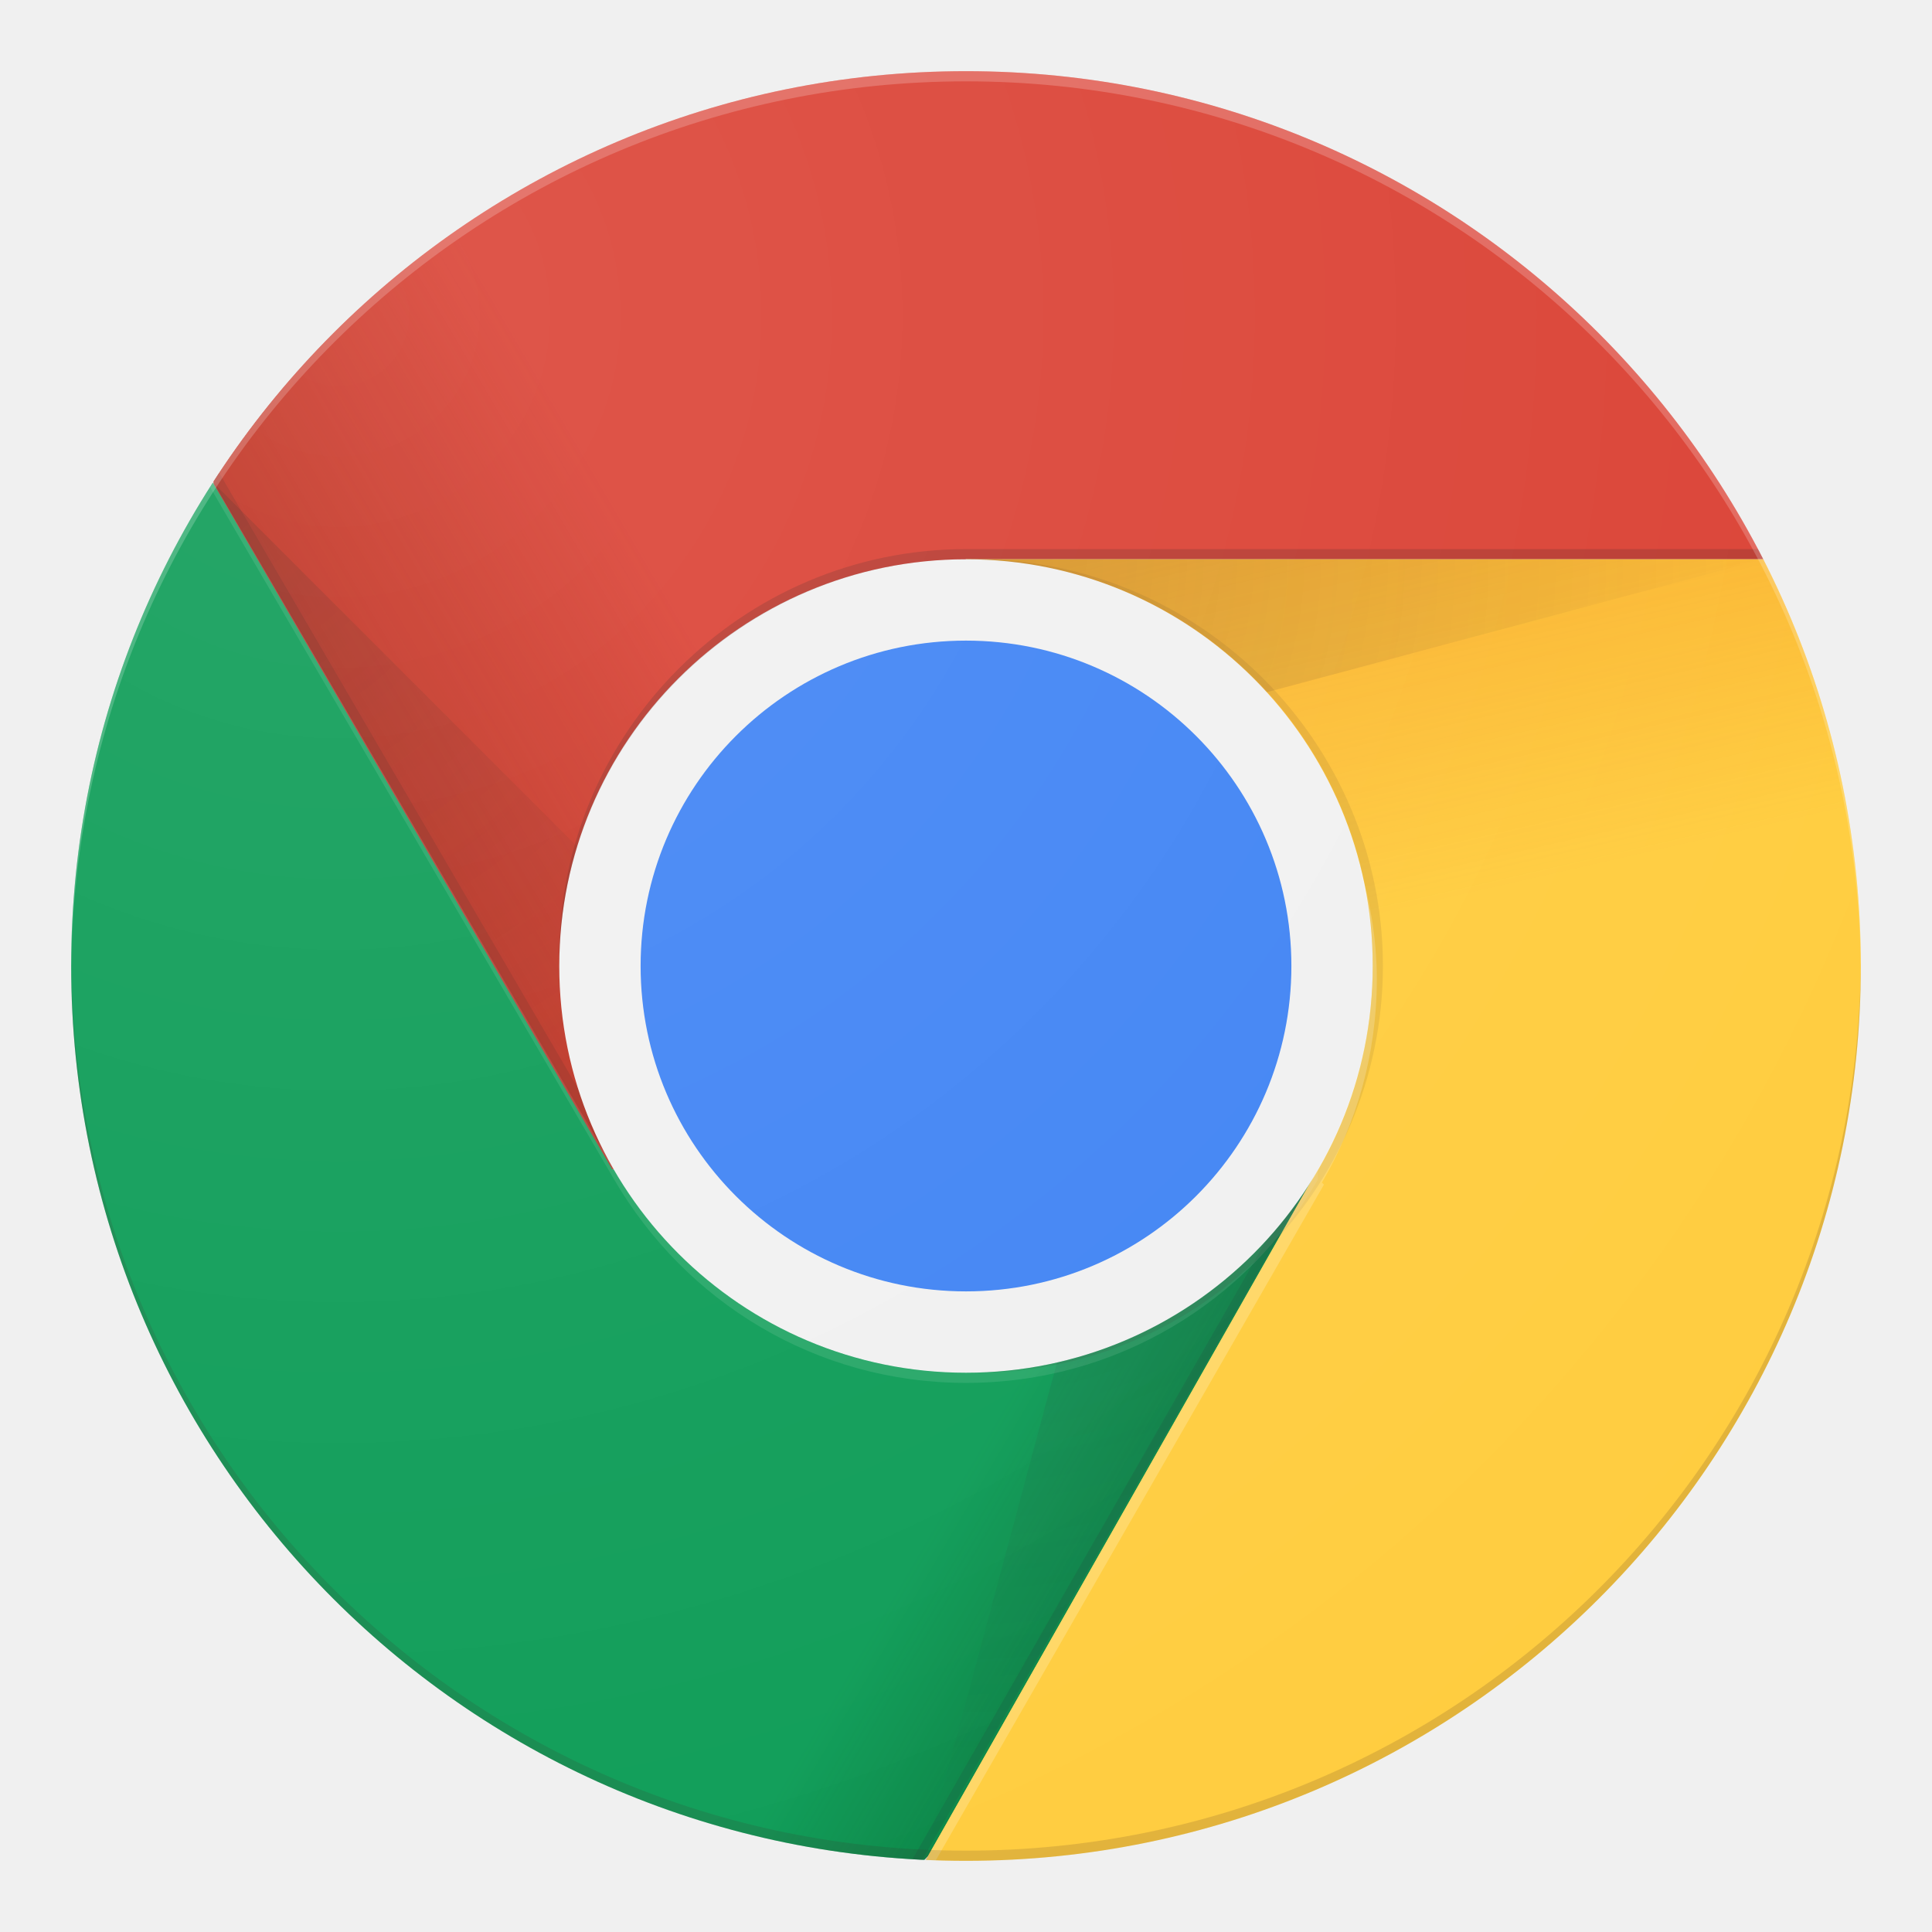
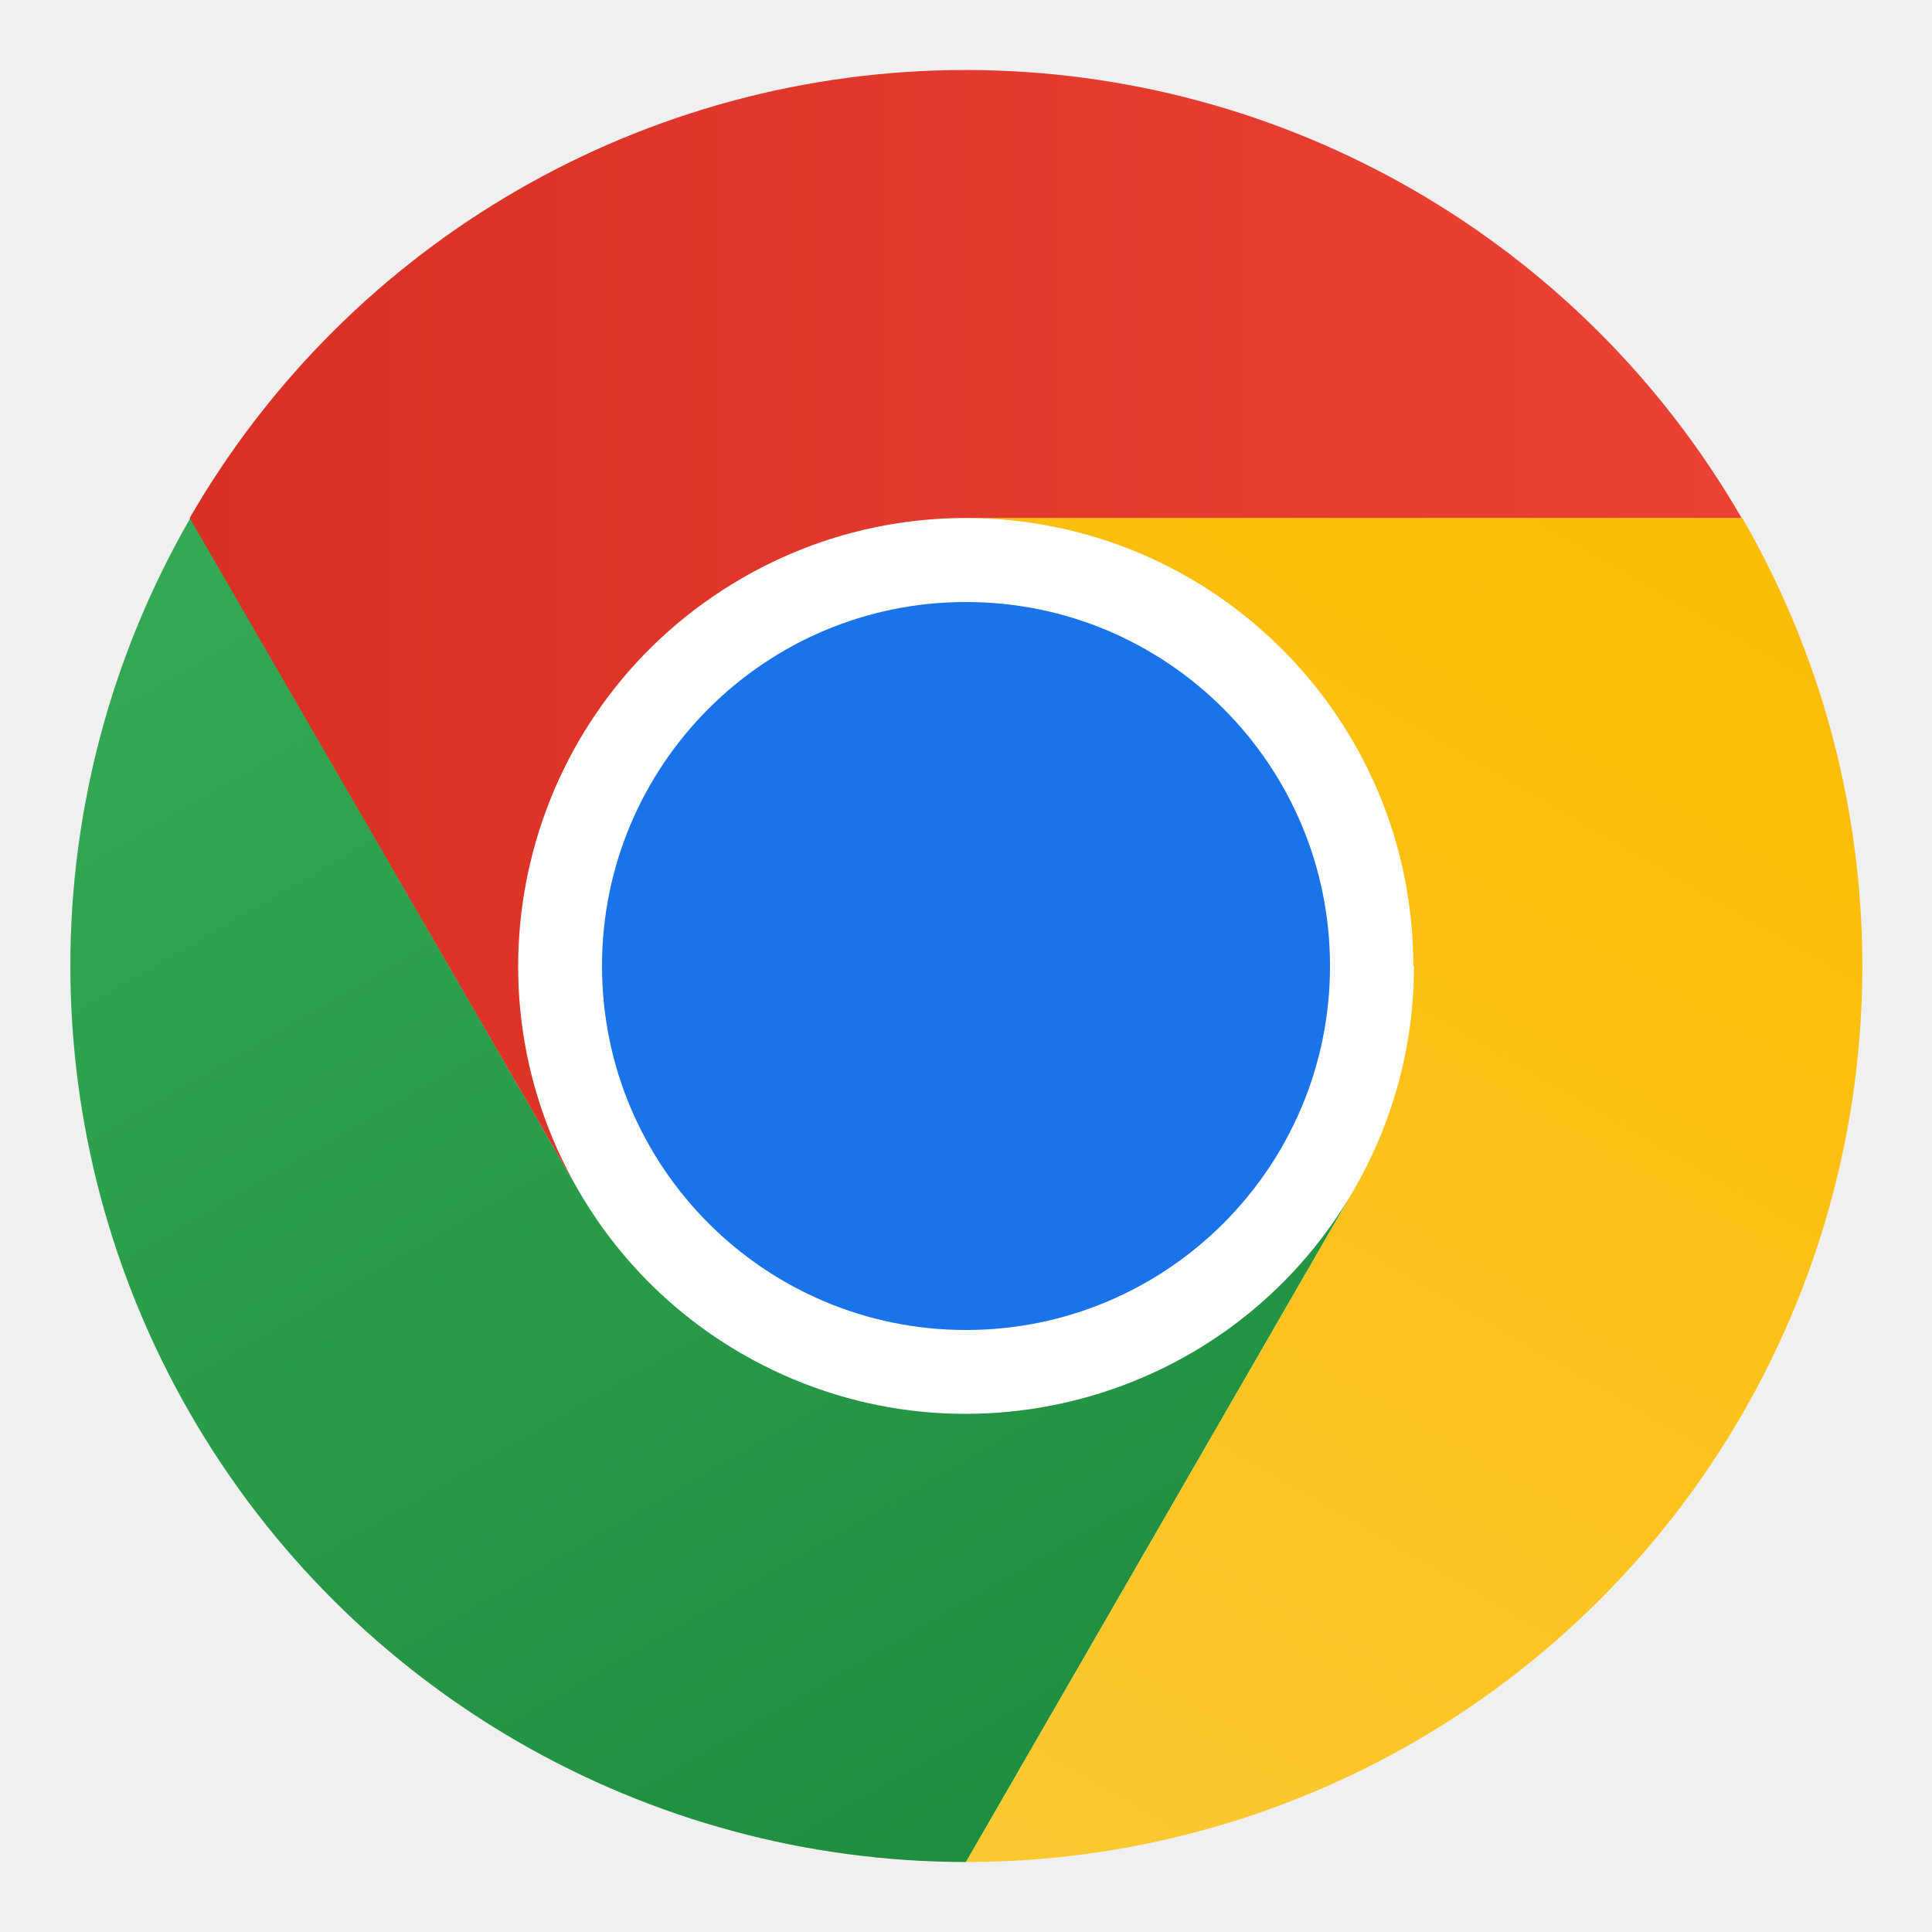
- <svg xmlns="http://www.w3.org/2000/svg" xmlns:xlink="http://www.w3.org/1999/xlink" viewBox="1 1 190 190">
-   <defs>
-     <linearGradient id="b" x1="29.34" x2="81.84" y1="75.02" y2="44.35" gradientUnits="userSpaceOnUse">
-       <stop offset="0" stop-color="#a52714" stop-opacity=".6" />
-       <stop offset=".66" stop-color="#a52714" stop-opacity="0" />
-     </linearGradient>
-     <linearGradient id="c" x1="110.87" x2="52.54" y1="164.5" y2="130.33" gradientUnits="userSpaceOnUse">
-       <stop offset="0" stop-color="#055524" stop-opacity=".4" />
-       <stop offset=".33" stop-color="#055524" stop-opacity="0" />
-     </linearGradient>
-     <linearGradient id="a" x1="121.86" x2="136.55" y1="49.8" y2="114.13" gradientUnits="userSpaceOnUse">
-       <stop offset="0" stop-color="#ea6100" stop-opacity=".3" />
-       <stop offset=".66" stop-color="#ea6100" stop-opacity="0" />
-     </linearGradient>
-     <linearGradient id="i" x1="121.86" x2="136.55" y1="49.8" y2="114.13" xlink:href="#a" gradientUnits="userSpaceOnUse" />
-     <linearGradient id="l" x1="29.34" x2="81.84" y1="75.02" y2="44.35" xlink:href="#b" gradientUnits="userSpaceOnUse" />
-     <radialGradient id="d" cx="668.18" cy="55.95" r="84.08" gradientTransform="translate(-576)" gradientUnits="userSpaceOnUse">
-       <stop offset="0" stop-color="#3e2723" stop-opacity=".2" />
-       <stop offset="1" stop-color="#3e2723" stop-opacity="0" />
-     </radialGradient>
-     <linearGradient id="o" x1="110.87" x2="52.54" y1="164.5" y2="130.33" xlink:href="#c" gradientUnits="userSpaceOnUse" />
-     <radialGradient id="p" cx="597.88" cy="48.52" r="78.04" xlink:href="#d" gradientTransform="translate(-576)" gradientUnits="userSpaceOnUse" />
-     <radialGradient id="q" cx="671.84" cy="96.14" r="87.87" gradientTransform="translate(-576)" gradientUnits="userSpaceOnUse">
-       <stop offset="0" stop-color="#263238" stop-opacity=".2" />
-       <stop offset="1" stop-color="#263238" stop-opacity="0" />
-     </radialGradient>
-     <radialGradient id="r" cx="34.29" cy="32.01" r="176.75" gradientUnits="userSpaceOnUse">
-       <stop offset="0" stop-color="#fff" stop-opacity=".1" />
-       <stop offset="1" stop-color="#fff" stop-opacity="0" />
-     </radialGradient>
-     <circle id="e" cx="96" cy="96" r="88" />
-   </defs>
-   <clipPath id="f">
-     <use xlink:href="#e" overflow="visible" />
-   </clipPath>
-   <g clip-path="url(#f)">
-     <path fill="#db4437" d="M22 8v108h39.4L96 56h88V8z" />
-     <path fill="url(#b)" d="M22 8v108h39.4L96 56h88V8z" />
-   </g>
-   <path fill="#3e2723" fill-opacity=".15" d="M62.3 115.7L22.5 47.4l-.6 1 39 67.8z" clip-path="url(#f)" />
-   <g clip-path="url(#f)">
-     <path fill="#0f9d58" d="M8 184h83.8l39-39v-29H61.2L8 24.5z" />
-     <path fill="url(#c)" d="M8 184h83.8l39-39v-29H61.2L8 24.5z" />
-   </g>
-   <path fill="#263238" fill-opacity=".15" d="M129.8 117.3l-.8-.4-38.3 67h1l38.3-67z" clip-path="url(#f)" />
-   <g clip-path="url(#f)">
-     <defs>
-       <path id="g" d="M8 184h83.8l39-39v-29H61.2L8 24.5z" />
-     </defs>
-     <clipPath id="h">
-       <use xlink:href="#g" overflow="visible" />
-     </clipPath>
-     <g clip-path="url(#h)">
-       <path fill="#ffcd40" d="M96 56l34.6 60L92 184h92V56z" />
-       <path fill="url(#a)" d="M96 56l34.6 60L92 184h92V56z" />
-     </g>
-   </g>
-   <g clip-path="url(#f)">
-     <path fill="#ffcd40" d="M96 56l34.6 60L92 184h92V56z" />
-     <path fill="url(#i)" d="M96 56l34.6 60L92 184h92V56z" />
-   </g>
-   <g clip-path="url(#f)">
-     <defs>
-       <path id="j" d="M96 56l34.6 60L92 184h92V56z" />
-     </defs>
-     <clipPath id="k">
-       <use xlink:href="#j" overflow="visible" />
-     </clipPath>
-     <g clip-path="url(#k)">
-       <path fill="#db4437" d="M22 8v108h39.4L96 56h88V8z" />
-       <path fill="url(#l)" d="M22 8v108h39.4L96 56h88V8z" />
-     </g>
-   </g>
-   <path fill="url(#d)" d="M96 56v21l78.4-21z" clip-path="url(#f)" />
-   <g clip-path="url(#f)">
-     <defs>
-       <path id="m" d="M22 8v40.3L61.4 116 96 56h88V8z" />
-     </defs>
-     <clipPath id="n">
-       <use xlink:href="#m" overflow="visible" />
-     </clipPath>
-     <g clip-path="url(#n)">
-       <path fill="#0f9d58" d="M8 184h83.8l39-39v-29H61.2L8 24.5z" />
-       <path fill="url(#o)" d="M8 184h83.8l39-39v-29H61.2L8 24.5z" />
-     </g>
-   </g>
-   <path fill="url(#p)" d="M22 48.5l57.2 57.2L61.4 116z" clip-path="url(#f)" />
-   <path fill="url(#q)" d="M91.8 184l21-78.3 17.8 10.3z" clip-path="url(#f)" />
-   <g clip-path="url(#f)">
-     <circle cx="96" cy="96" r="40" fill="#f1f1f1" />
-     <circle cx="96" cy="96" r="32" fill="#4285f4" />
-   </g>
-   <g clip-path="url(#f)">
-     <path fill="#3e2723" fill-opacity=".2" d="M96 55c-22 0-40 18-40 40v1c0-22 18-40 40-40h88v-1H96z" />
-     <path fill="#fff" fill-opacity=".1" d="M130.6 116c-7 12-19.8 20-34.6 20s-27.7-8-34.6-20L8 24.5v1L61.4 117c7 12 19.8 20 34.6 20s27.7-8 34.6-20v-1z" />
-     <path fill="#3e2723" d="M97 56h-.5c22 .3 39.5 18 39.5 40s-17.6 39.7-39.5 40h.5c22 0 40-18 40-40s-18-40-40-40z" opacity=".1" />
-     <path fill="#fff" fill-opacity=".2" d="M131 117.3c3.4-5.8 5.4-12.6 5.4-20 0-4-.7-8.2-2-12 1 3.4 1.6 7 1.6 10.7 0 7.3-2 14-5.4 20L92 184h1l38.2-66.5z" />
-   </g>
-   <g clip-path="url(#f)">
-     <path fill="#fff" fill-opacity=".2" d="M96 9c48.4 0 87.7 39 88 87.5V96c0-48.6-39.4-88-88-88S8 47.4 8 96v.5C8.3 48 47.6 9 96 9z" />
-     <path fill="#3e2723" fill-opacity=".15" d="M96 183c48.4 0 87.7-39 88-87.5v.5c0 48.6-39.4 88-88 88S8 144.6 8 96v-.5C8.3 144 47.6 183 96 183z" />
-   </g>
-   <circle cx="96" cy="96" r="88" fill="url(#r)" />
-   <path fill="none" d="M0 0h192v192H0z" />
+ <svg xmlns="http://www.w3.org/2000/svg" viewBox="-10 -10 276 276">
+   <linearGradient id="a" x1="145" x2="34" y1="253" y2="61" gradientUnits="userSpaceOnUse">
+     <stop offset="0" stop-color="#1e8e3e" />
+     <stop offset="1" stop-color="#34a853" />
+   </linearGradient>
+   <linearGradient id="b" x1="111" x2="222" y1="254" y2="62" gradientUnits="userSpaceOnUse">
+     <stop offset="0" stop-color="#fcc934" />
+     <stop offset="1" stop-color="#fbbc04" />
+   </linearGradient>
+   <linearGradient id="c" x1="17" x2="239" y1="80" y2="80" gradientUnits="userSpaceOnUse">
+     <stop offset="0" stop-color="#d93025" />
+     <stop offset="1" stop-color="#ea4335" />
+   </linearGradient>
+   <circle cx="128" cy="128" r="64" fill="#fff" />
+   <path fill="url(#a)" d="M96 183.4A63.7 63.7 0 0 1 72.6 160L17.2 64A128 128 0 0 0 128 256l55.4-96A64 64 0 0 1 96 183.4Z" />
+   <path fill="url(#b)" d="M192 128a63.7 63.7 0 0 1-8.6 32L128 256A128 128 0 0 0 238.9 64h-111a64 64 0 0 1 64 64Z" />
+   <circle cx="128" cy="128" r="52" fill="#1a73e8" />
+   <path fill="url(#c)" d="M96 72.6a63.7 63.7 0 0 1 32-8.6h110.8a128 128 0 0 0-221.7 0l55.5 96A64 64 0 0 1 96 72.6Z" />
</svg>
